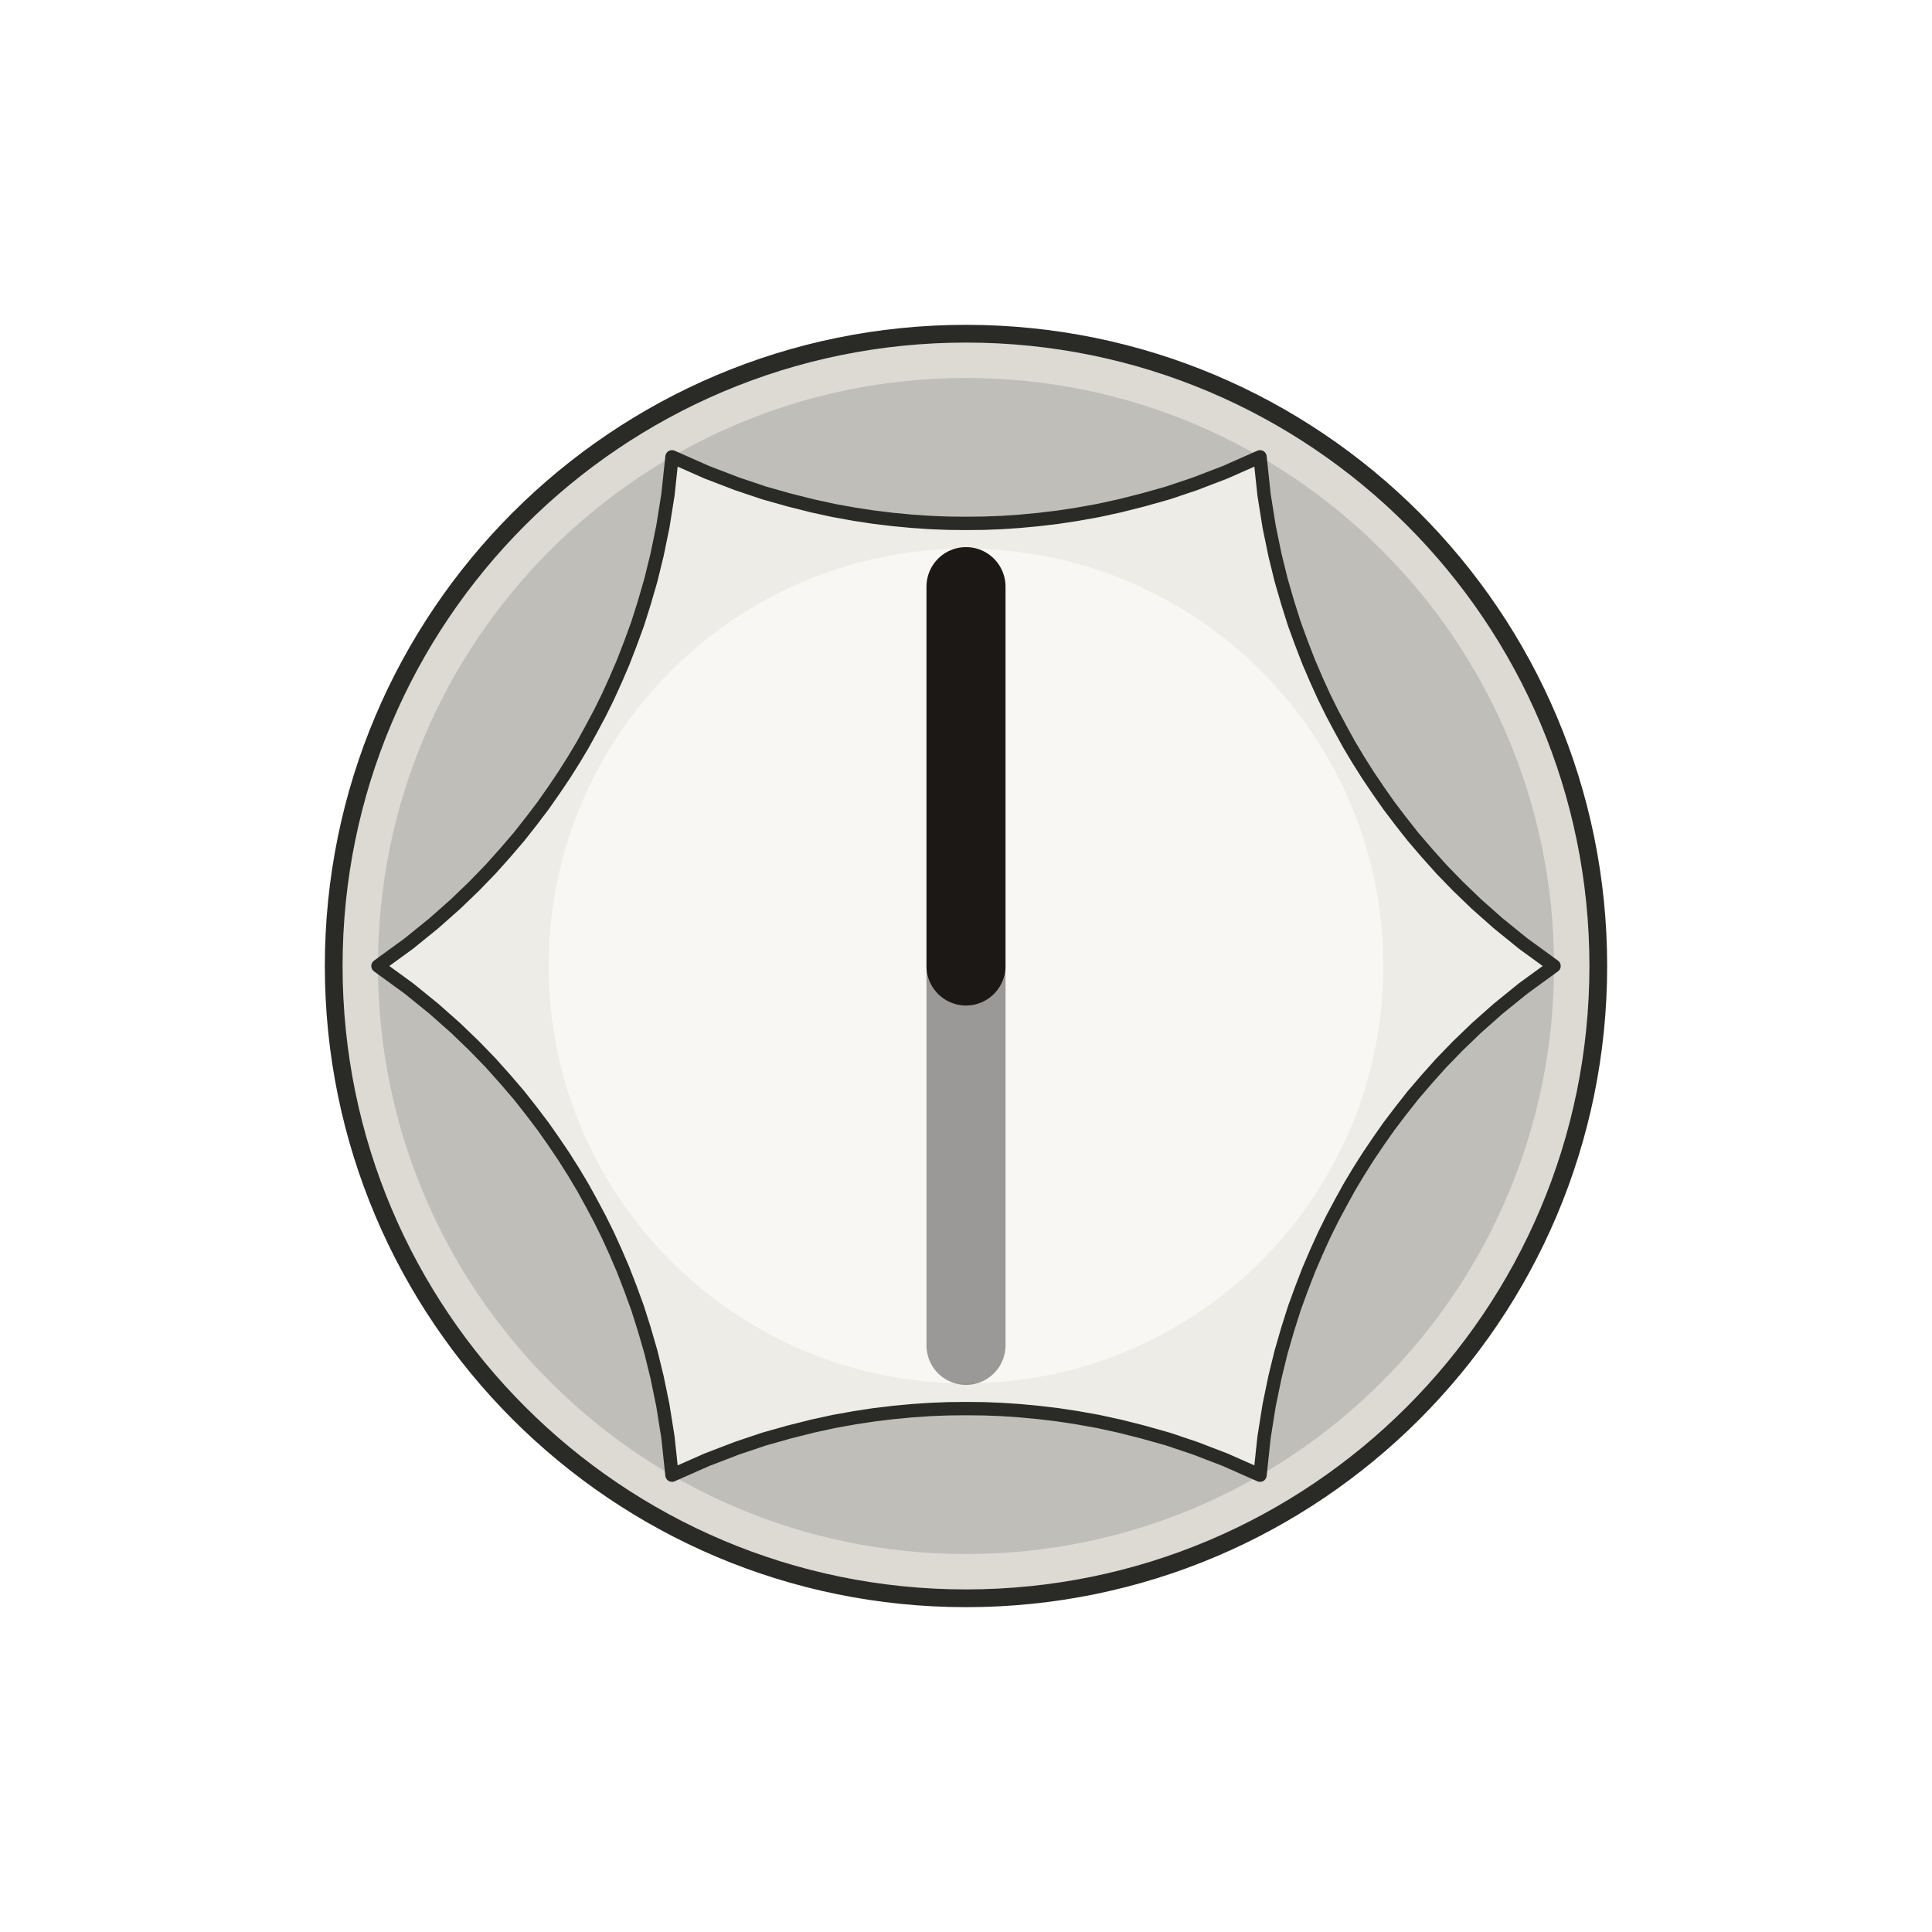
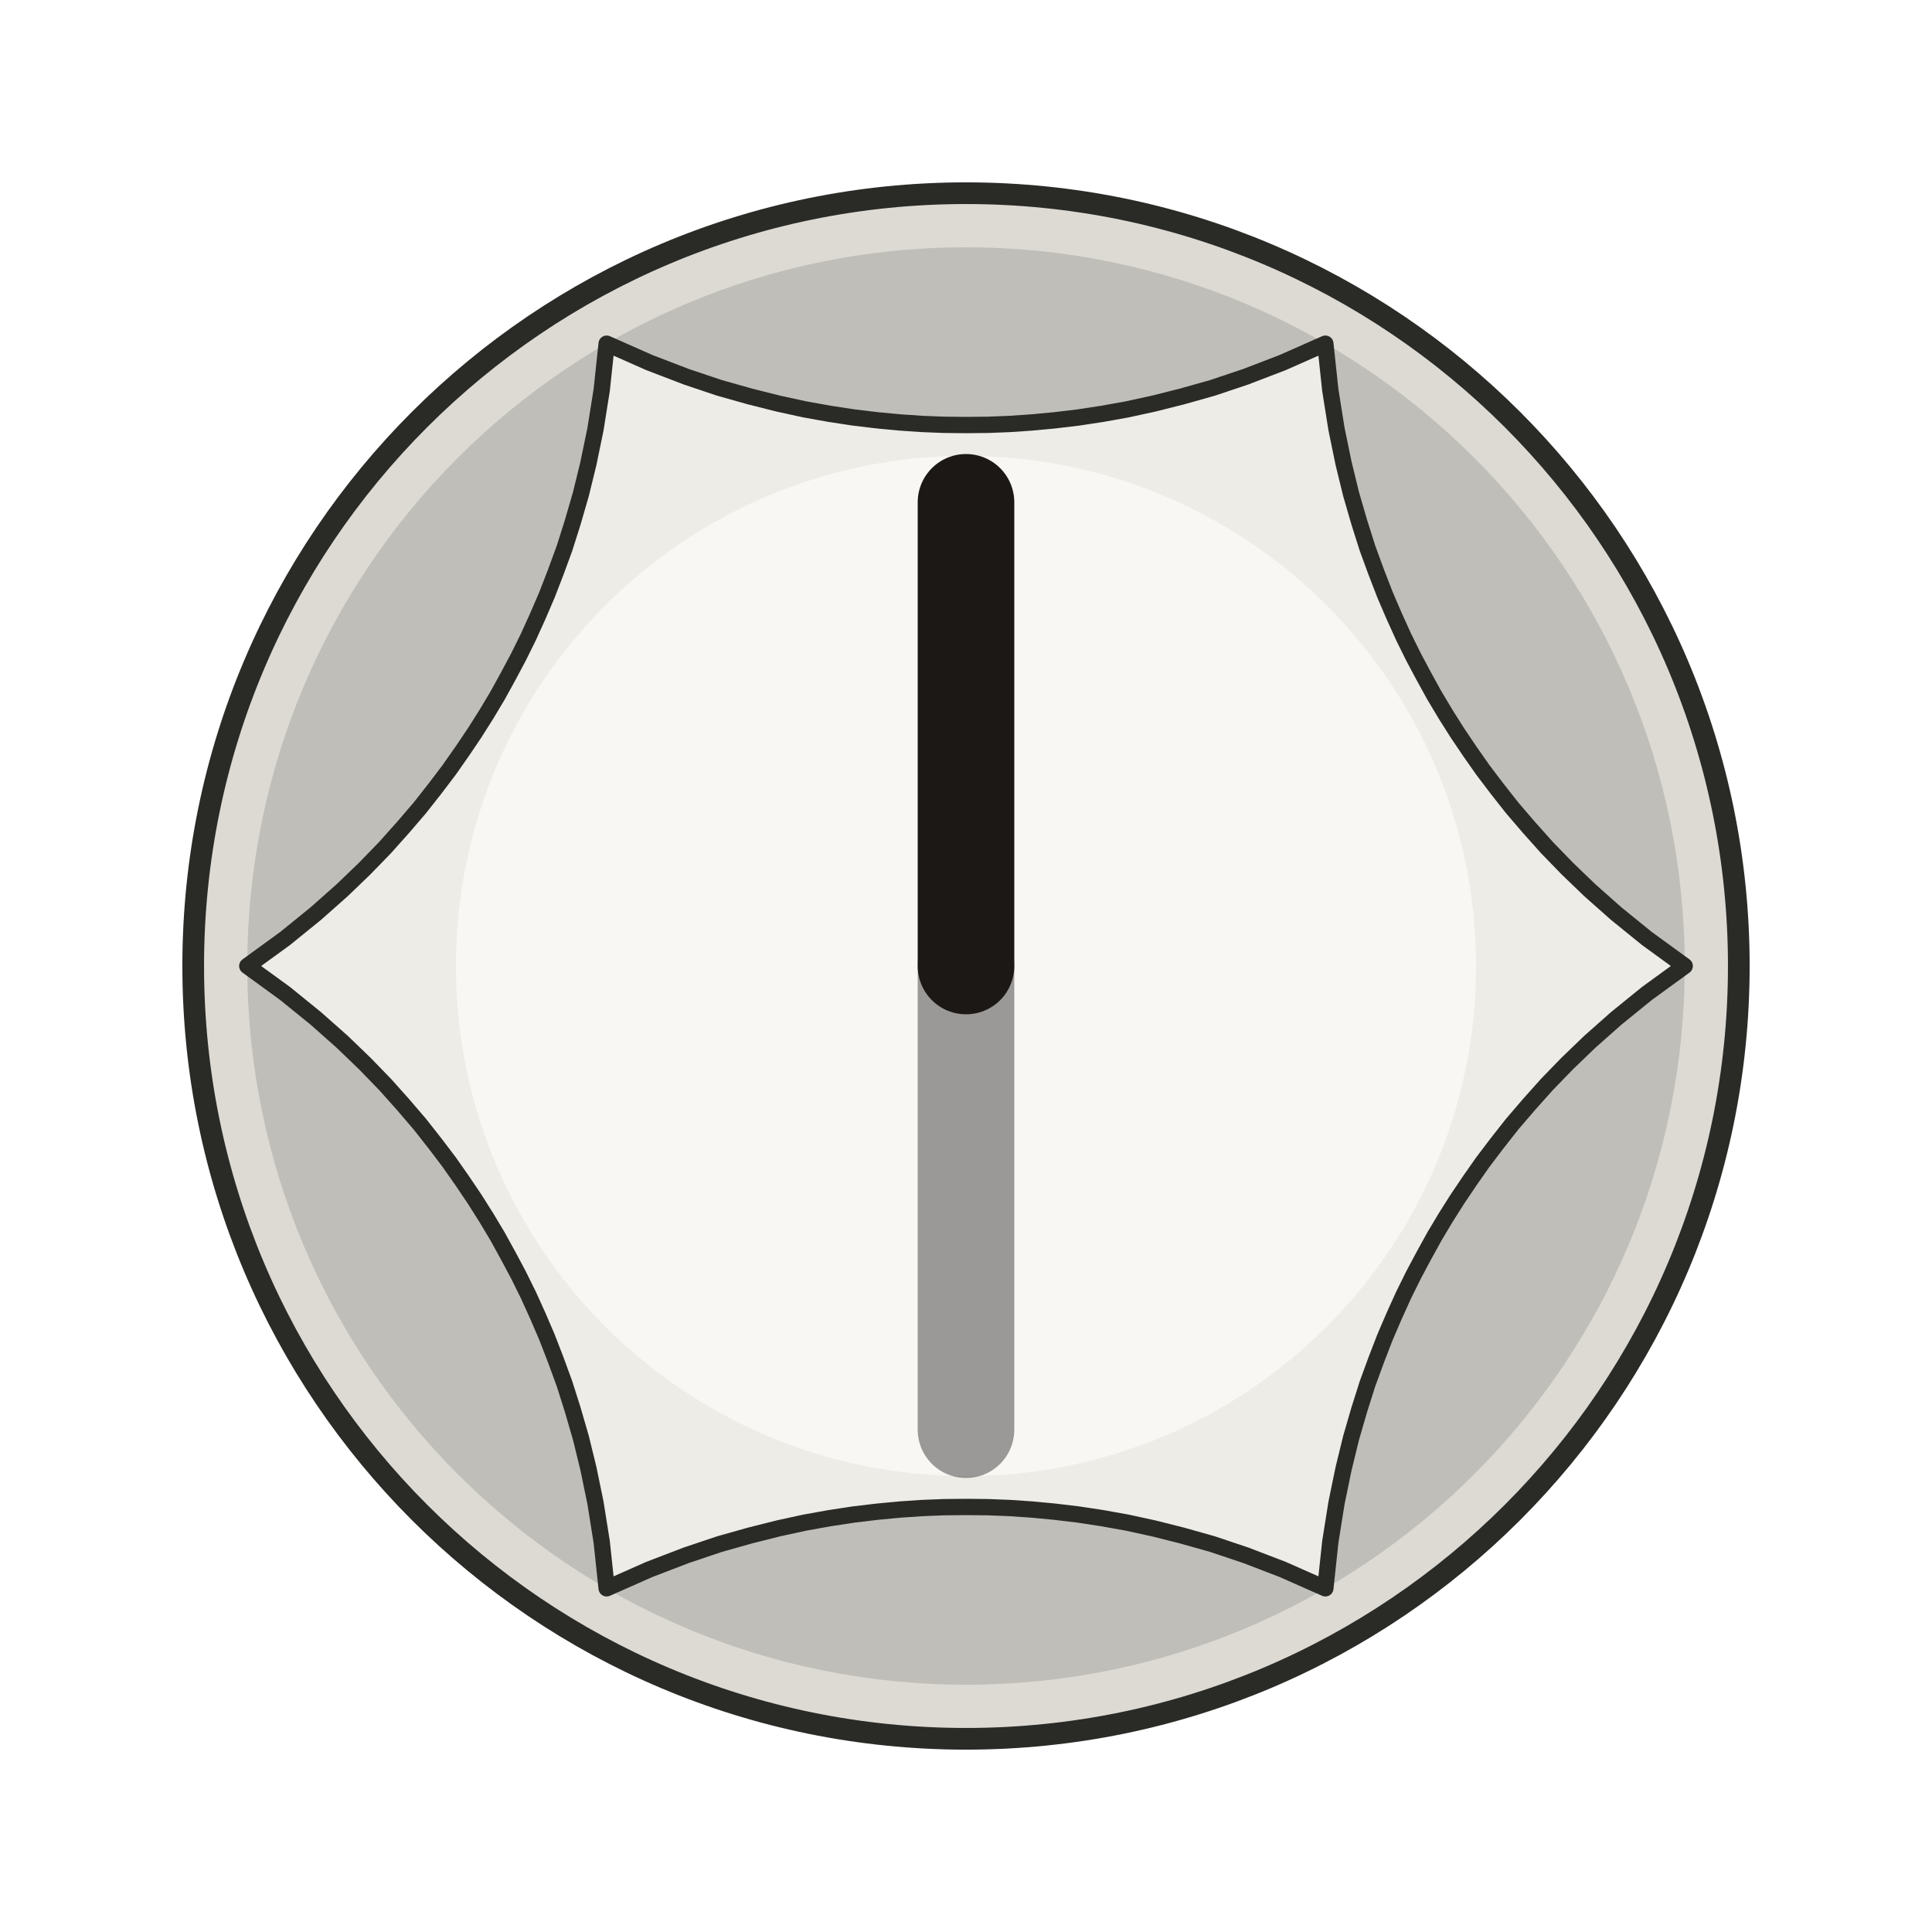
- <svg xmlns="http://www.w3.org/2000/svg" width="32.480" height="32.480" viewBox="-5.500 -5.500 11.000 11.000">
+ <svg xmlns="http://www.w3.org/2000/svg" width="26.575" height="26.575" viewBox="-4.500 -4.500 9.000 9.000">
  <circle cx="0" cy="0" r="3.600" fill="#dcdad3" stroke="#2a2a27" stroke-width="0.101" />
  <circle cx="0" cy="0" r="3.348" fill="#bfbeb8" />
  <path d="M 3.348 0.000 L 3.172 0.128 L 3.029 0.244 L 2.906 0.353 L 2.800 0.455 L 2.706 0.552 L 2.622 0.646 L 2.544 0.737 L 2.474 0.826 L 2.408 0.913 L 2.347 1.000 L 2.289 1.086 L 2.234 1.173 L 2.182 1.260 L 2.133 1.349 L 2.085 1.439 L 2.039 1.532 L 1.995 1.629 L 1.952 1.729 L 1.911 1.835 L 1.870 1.947 L 1.832 2.067 L 1.794 2.198 L 1.759 2.341 L 1.726 2.501 L 1.697 2.683 L 1.674 2.899 L 1.674 2.899 L 1.475 2.811 L 1.303 2.745 L 1.148 2.693 L 1.006 2.653 L 0.875 2.620 L 0.751 2.593 L 0.634 2.572 L 0.522 2.555 L 0.413 2.542 L 0.307 2.532 L 0.204 2.525 L 0.102 2.521 L 0.000 2.520 L -0.102 2.521 L -0.204 2.525 L -0.307 2.532 L -0.413 2.542 L -0.522 2.555 L -0.634 2.572 L -0.751 2.593 L -0.875 2.620 L -1.006 2.653 L -1.148 2.693 L -1.303 2.745 L -1.475 2.811 L -1.674 2.899 L -1.674 2.899 L -1.697 2.683 L -1.726 2.501 L -1.759 2.341 L -1.794 2.198 L -1.832 2.067 L -1.870 1.947 L -1.911 1.835 L -1.952 1.729 L -1.995 1.629 L -2.039 1.532 L -2.085 1.439 L -2.133 1.349 L -2.182 1.260 L -2.234 1.173 L -2.289 1.086 L -2.347 1.000 L -2.408 0.913 L -2.474 0.826 L -2.544 0.737 L -2.622 0.646 L -2.706 0.552 L -2.800 0.455 L -2.906 0.353 L -3.029 0.244 L -3.172 0.128 L -3.348 0.000 L -3.348 0.000 L -3.172 -0.128 L -3.029 -0.244 L -2.906 -0.353 L -2.800 -0.455 L -2.706 -0.552 L -2.622 -0.646 L -2.544 -0.737 L -2.474 -0.826 L -2.408 -0.913 L -2.347 -1.000 L -2.289 -1.086 L -2.234 -1.173 L -2.182 -1.260 L -2.133 -1.349 L -2.085 -1.439 L -2.039 -1.532 L -1.995 -1.629 L -1.952 -1.729 L -1.911 -1.835 L -1.870 -1.947 L -1.832 -2.067 L -1.794 -2.198 L -1.759 -2.341 L -1.726 -2.501 L -1.697 -2.683 L -1.674 -2.899 L -1.674 -2.899 L -1.475 -2.811 L -1.303 -2.745 L -1.148 -2.693 L -1.006 -2.653 L -0.875 -2.620 L -0.751 -2.593 L -0.634 -2.572 L -0.522 -2.555 L -0.413 -2.542 L -0.307 -2.532 L -0.204 -2.525 L -0.102 -2.521 L -0.000 -2.520 L 0.102 -2.521 L 0.204 -2.525 L 0.307 -2.532 L 0.413 -2.542 L 0.522 -2.555 L 0.634 -2.572 L 0.751 -2.593 L 0.875 -2.620 L 1.006 -2.653 L 1.148 -2.693 L 1.303 -2.745 L 1.475 -2.811 L 1.674 -2.899 L 1.674 -2.899 L 1.697 -2.683 L 1.726 -2.501 L 1.759 -2.341 L 1.794 -2.198 L 1.832 -2.067 L 1.870 -1.947 L 1.911 -1.835 L 1.952 -1.729 L 1.995 -1.629 L 2.039 -1.532 L 2.085 -1.439 L 2.133 -1.349 L 2.182 -1.260 L 2.234 -1.173 L 2.289 -1.086 L 2.347 -1.000 L 2.408 -0.913 L 2.474 -0.826 L 2.544 -0.737 L 2.622 -0.646 L 2.706 -0.552 L 2.800 -0.455 L 2.906 -0.353 L 3.029 -0.244 L 3.172 -0.128 L 3.348 0.000 Z" fill="#eeece6" stroke="#2a2a27" stroke-width="0.076" stroke-linejoin="round" />
  <circle cx="0" cy="0" r="2.376" fill="#f8f7f4" />
  <line x1="0" y1="0" x2="0" y2="2.160" stroke="#1b1815" stroke-width="0.450" opacity="0.42" stroke-linecap="round" />
  <line x1="0" y1="0" x2="0" y2="-2.160" stroke="#1b1815" stroke-width="0.450" stroke-linecap="round" />
</svg>
